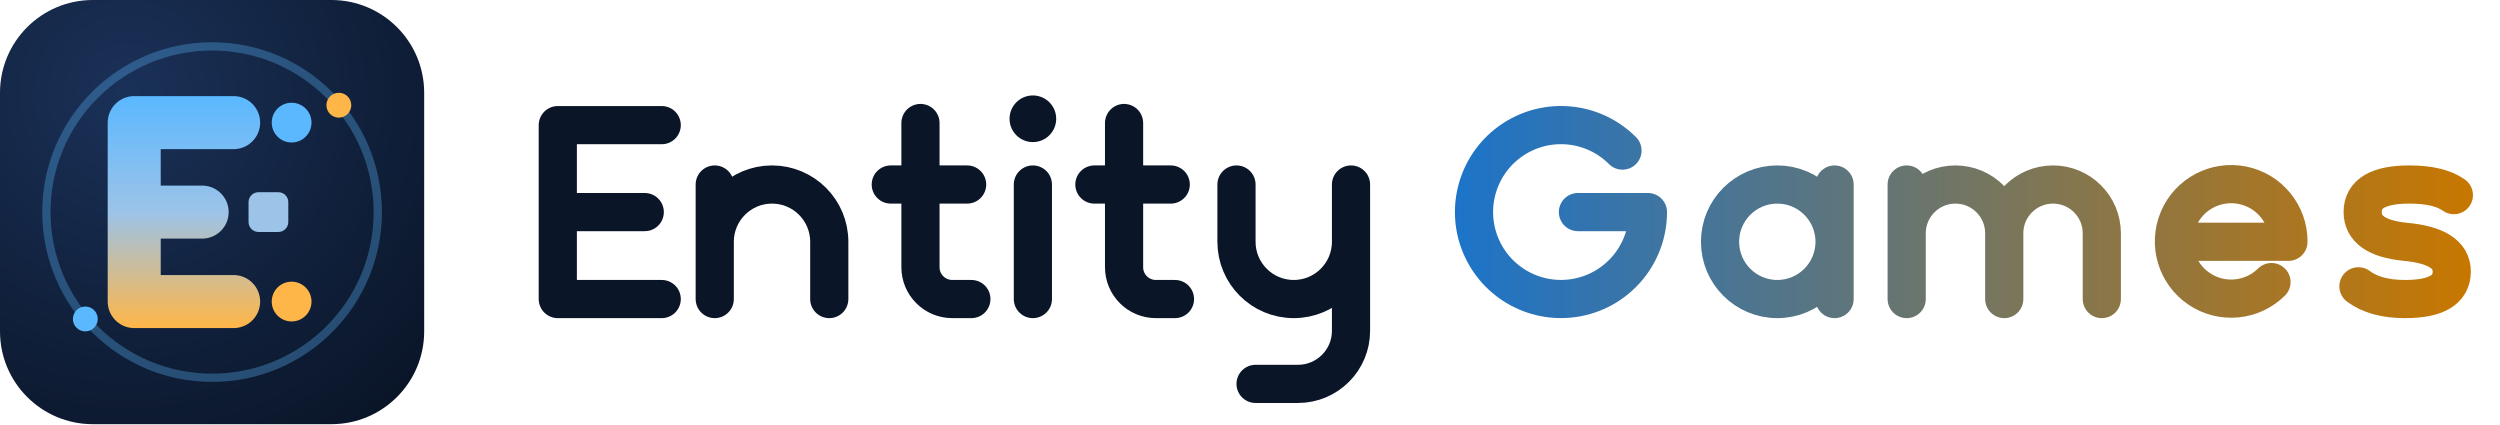
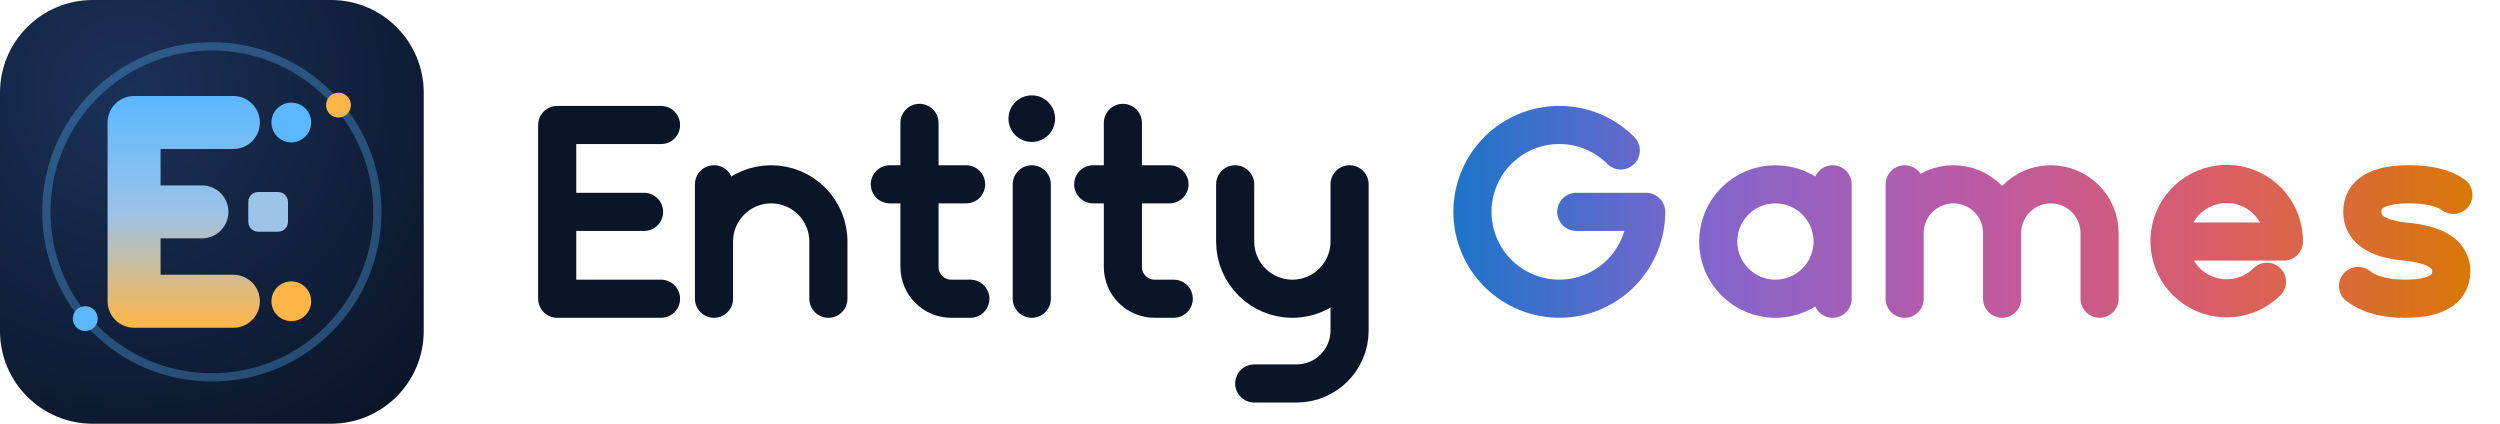
- <svg xmlns="http://www.w3.org/2000/svg" viewBox="0 0 943 160" width="943" height="160" role="img" aria-labelledby="t">
+ <svg xmlns="http://www.w3.org/2000/svg" viewBox="0 0 944 160" width="944" height="160" role="img" aria-labelledby="t">
  <defs>
-     <linearGradient id="l-e" x1="0" y1="116" x2="0" y2="396" gradientUnits="userSpaceOnUse">
+     <linearGradient id="games-l-light-e" x1="0" y1="116" x2="0" y2="396" gradientUnits="userSpaceOnUse">
      <stop offset="0" stop-color="#5BB8FF" />
-       <stop offset=".5" stop-color="#9CC3E8" />
+       <stop offset="0.5" stop-color="#9CC3E8" />
      <stop offset="1" stop-color="#FFB648" />
    </linearGradient>
-     <radialGradient id="l-bg" cx="0.3" cy="0.22" r="0.95">
+     <radialGradient id="games-l-light-bg" cx="0.3" cy="0.22" r="0.95">
      <stop offset="0" stop-color="#1A3158" />
      <stop offset="1" stop-color="#0A1528" />
    </radialGradient>
-     <linearGradient id="l-w" x1="441" y1="0" x2="919" y2="0" gradientUnits="userSpaceOnUse">
+     <linearGradient id="games-w-light" x1="441" y1="0" x2="920" y2="0" gradientUnits="userSpaceOnUse">
      <stop offset="0" stop-color="#1C74C9" />
-       <stop offset="1" stop-color="#C77700" />
+       <stop offset="0.25" stop-color="#8265CC" />
+       <stop offset="0.5" stop-color="#BA5AA7" />
+       <stop offset="0.75" stop-color="#DA5D69" />
+       <stop offset="1" stop-color="#D97706" />
    </linearGradient>
  </defs>
  <g transform="scale(0.3125)">
-     <rect width="512" height="512" rx="112" fill="url(#l-bg)" />
+     <rect width="512" height="512" rx="112" fill="url(#games-l-light-bg)" />
    <circle cx="256" cy="256" r="200" fill="none" stroke="#5BB8FF" stroke-opacity=".32" stroke-width="10" />
    <circle cx="409" cy="127" r="15" fill="#FFB648" />
    <circle cx="103" cy="385" r="15" fill="#5BB8FF" />
-     <path d="M282 148H162V364H282M162 256H244" fill="none" stroke="url(#l-e)" stroke-width="64" stroke-linecap="round" stroke-linejoin="round" />
+     <path d="M282 148H162V364H282M162 256H244" fill="none" stroke="url(#games-l-light-e)" stroke-width="64" stroke-linecap="round" stroke-linejoin="round" />
    <circle cx="352" cy="148" r="24" fill="#5BB8FF" />
    <rect x="300" y="232" width="48" height="48" rx="12" fill="#9CC3E8" />
    <circle cx="352" cy="364" r="24" fill="#FFB648" />
  </g>
  <g transform="translate(196 120) scale(0.8)">
-     <g fill="none" stroke="#0A1528" stroke-width="18" stroke-linecap="round" stroke-linejoin="round">
+     <g stroke="#0A1528" fill="none" stroke-width="18" stroke-linecap="round" stroke-linejoin="round">
      <path d="M 67 -91H18V-9H67M18 -50H59" />
      <path d="M 92 -9V-63M92 -36A27 27 0 0 1 146 -36V-9" />
      <path d="M 189 -92V-24A15 15 0 0 0 204 -9H213M175 -63H211" />
      <path d="M 242 -63V-9" />
-       <circle fill="#0A1528" cx="242" cy="-94" r="11" stroke="none" />
      <path d="M 285 -92V-24A15 15 0 0 0 300 -9H309M271 -63H307" />
      <path d="M 338 -63V-36A27 27 0 0 0 392 -36M392 -63V6A25 25 0 0 1 367 31H347" />
+       <circle fill="#0A1528" cx="242" cy="-94" r="11" stroke="none" />
    </g>
-     <g fill="none" stroke="url(#l-w)" stroke-width="18" stroke-linecap="round" stroke-linejoin="round">
-       <path d="M 520 -79A41 41 0 1 0 532 -50H499" />
-       <path d="M 620 -63V-9M620 -36A27 27 0 1 1 566 -36A27 27 0 1 1 620 -36" />
-       <path d="M 654 -9V-63M654 -40A23 23 0 0 1 700 -40V-9M700 -40A23 23 0 0 1 746 -40V-9" />
-       <path d="M 782 -36H834A27 27 0 1 0 826 -17" />
-       <path d="M 912 -58Q905 -63 891 -63Q869 -63 869 -50Q869 -38 889 -36Q911 -34 911 -22Q911 -9 889 -9Q875 -9 867 -15" />
+     <g stroke="url(#games-w-light)" fill="none" stroke-width="18" stroke-linecap="round" stroke-linejoin="round">
+       <path d="M520 -79A41 41 0 1 0 532 -50H499" />
+       <path d="M620 -63V-9M620 -36A27 27 0 1 1 566 -36A27 27 0 1 1 620 -36" />
+       <path d="M654 -9V-63M654 -40A23 23 0 0 1 700 -40V-9M700 -40A23 23 0 0 1 746 -40V-9" />
+       <path d="M781 -36H833A27 27 0 1 0 825 -17" />
+       <path d="M913 -58Q906 -63 892 -63Q870 -63 870 -50Q870 -38 890 -36Q912 -34 912 -22Q912 -9 890 -9Q876 -9 868 -15" />
    </g>
  </g>
</svg>
